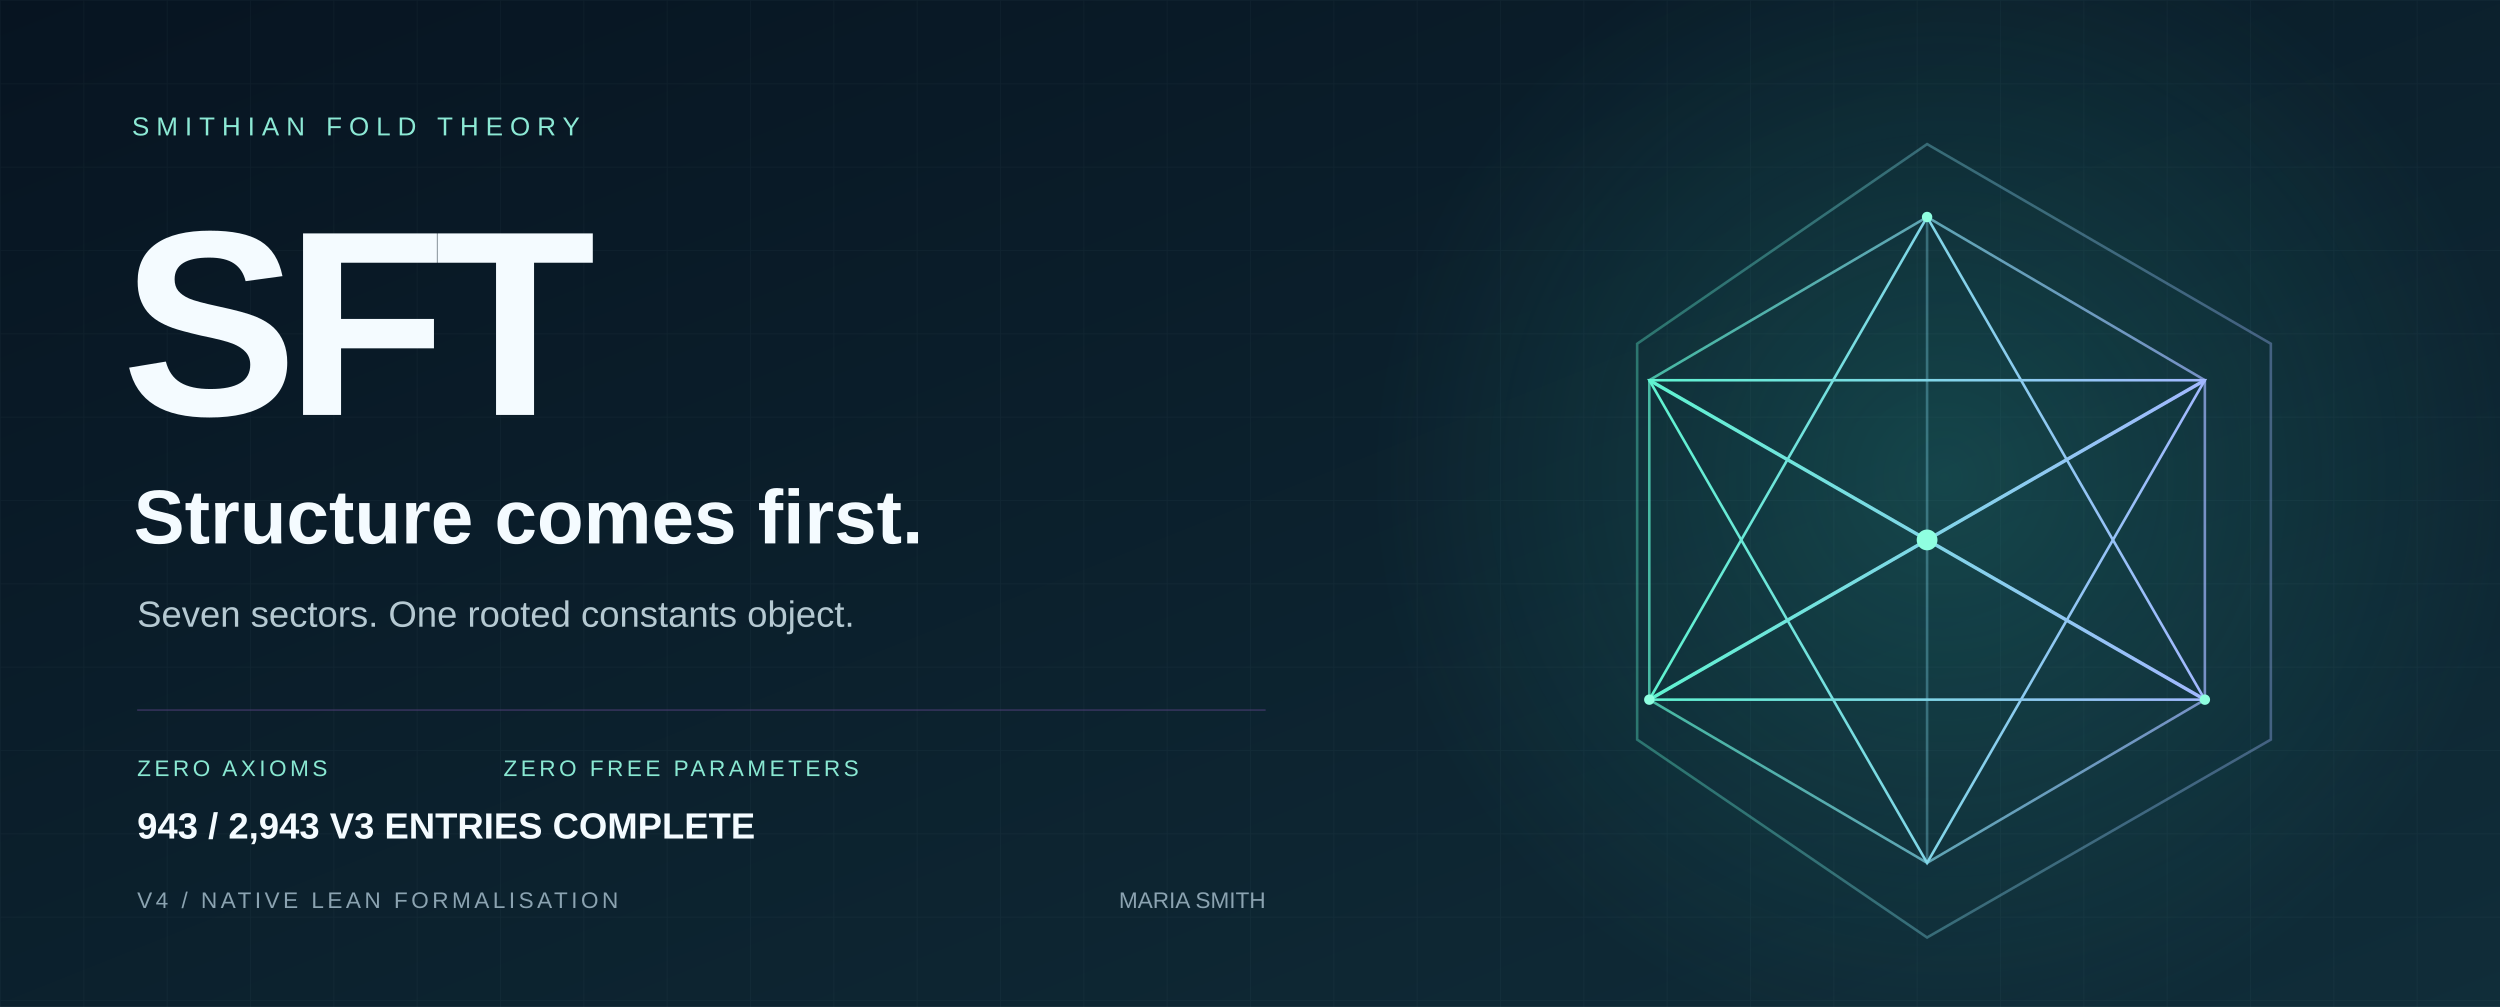
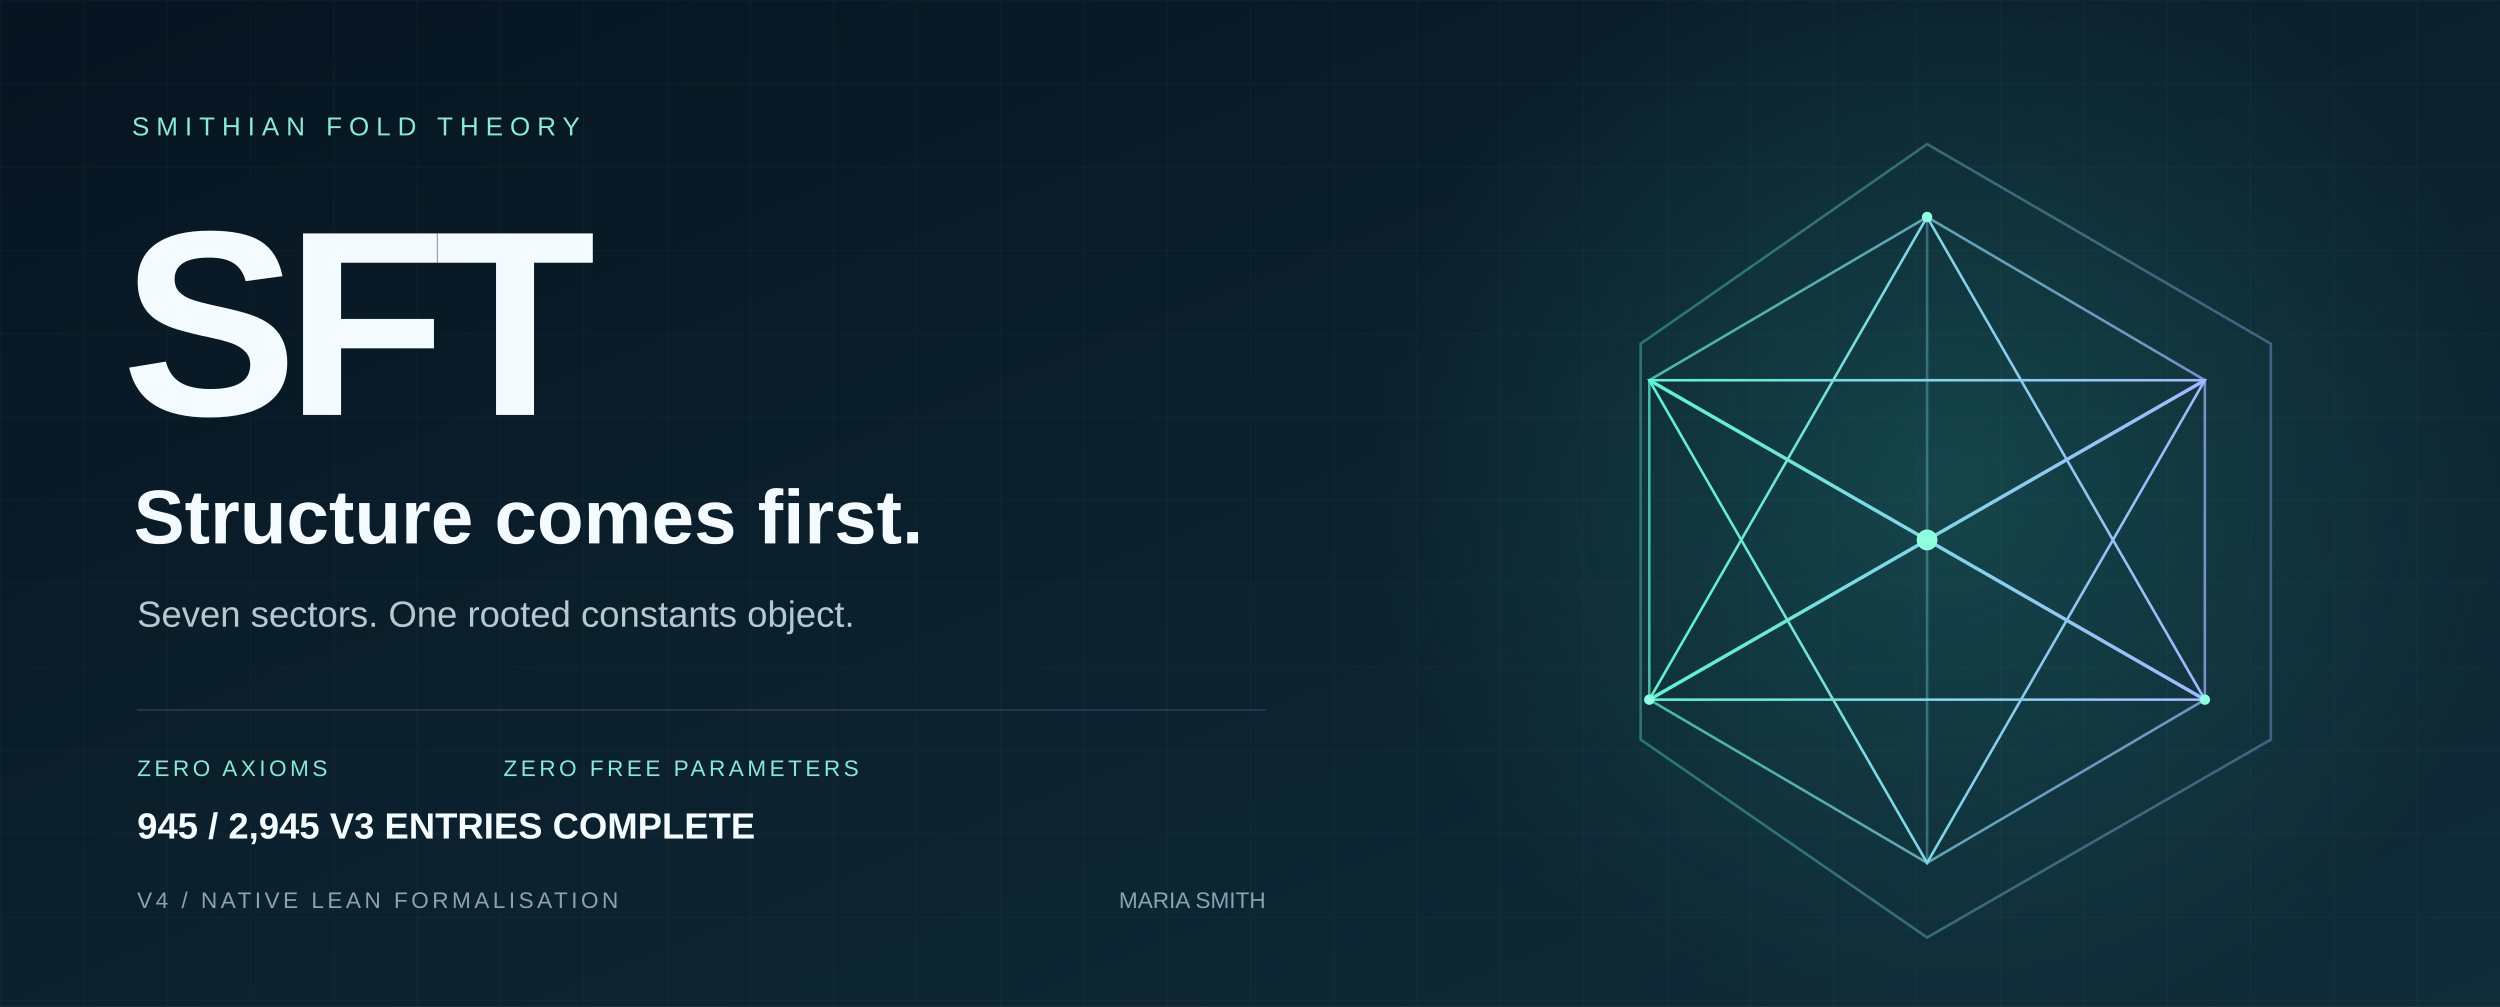
<svg xmlns="http://www.w3.org/2000/svg" width="1440" height="580" viewBox="0 0 1440 580" role="img" aria-labelledby="title desc">
  <defs>
    <linearGradient id="bg" x2="1" y2="1">
      <stop stop-color="#071421" />
      <stop offset="1" stop-color="#102d39" />
    </linearGradient>
    <linearGradient id="edge">
      <stop stop-color="#5ff3d0" />
      <stop offset="1" stop-color="#a2b8ff" />
    </linearGradient>
    <radialGradient id="glow">
      <stop stop-color="#36ccb4" stop-opacity=".2" />
      <stop offset="1" stop-color="#36ccb4" stop-opacity="0" />
    </radialGradient>
    <pattern id="grid" width="48" height="48" patternUnits="userSpaceOnUse">
      <path d="M48 0H0V48" fill="none" stroke="#c6eee7" stroke-opacity=".035" />
    </pattern>
  </defs>
  <path fill="url(#bg)" d="M0 0h1440v580H0z" />
  <path fill="url(#grid)" d="M0 0h1440v580H0z" />
  <circle cx="1120" cy="275" r="330" fill="url(#glow)" />
  <g fill="none" stroke="url(#edge)" stroke-width="1.5">
-     <path d="M1110 83 1308 198 1308 426 1110 540 943 426 943 198Z" opacity=".36" />
+     <path d="M1110 83 1308 198 1308 426 1110 540 945 426 945 198Z" opacity=".36" />
    <path d="m1110 125 160 94v184l-160 94-160-94V219Z" opacity=".7" />
    <path d="m1110 125 0 372M950 219l320 184M1270 219 950 403" opacity=".35" />
    <path d="m1110 125 160 278-320 0Z" />
    <path d="m1110 497 160-278-320 0Z" />
    <path d="m950 219 160 92 160-92M950 403l160-92 160 92" stroke-width="2" />
  </g>
  <circle cx="1110" cy="311" r="6" fill="#8fffe0" />
  <g fill="#8fffe0">
    <circle cx="1110" cy="125" r="3" />
    <circle cx="950" cy="403" r="3" />
    <circle cx="1270" cy="403" r="3" />
  </g>
  <g font-family="Arial, Helvetica, sans-serif">
    <text x="76" y="78" fill="#8ce9d5" font-size="15" letter-spacing="4">SMITHIAN FOLD THEORY</text>
    <text x="70" y="239" fill="#f4fbff" font-weight="700" font-size="152" letter-spacing="-7">SFT</text>
    <text x="77" y="313" fill="#f4fbff" font-size="44" font-weight="600">Structure comes first.</text>
    <text x="79" y="361" fill="#b5c9d2" font-size="21">Seven sectors. One rooted constants object.</text>
-     <path d="M79 409H729" stroke="#594382" stroke-opacity=".5" />
+     <path d="M79 409H729" stroke="#594582" stroke-opacity=".5" />
    <text x="79" y="447" fill="#89e8d2" font-size="13" letter-spacing="2">ZERO AXIOMS</text>
    <text x="290" y="447" fill="#89e8d2" font-size="13" letter-spacing="2">ZERO FREE PARAMETERS</text>
    <text x="79" y="523" fill="#8ba3b1" font-size="13" letter-spacing="2">V4 / NATIVE LEAN FORMALISATION</text>
    <text x="729" y="523" fill="#8ba3b1" font-size="13" text-anchor="end">MARIA SMITH</text>
-     <text x="79" y="483" fill="#f4fbff" font-size="21" font-weight="600">943 / 2,943 V3 ENTRIES COMPLETE</text>
+     <text x="79" y="483" fill="#f4fbff" font-size="21" font-weight="600">945 / 2,945 V3 ENTRIES COMPLETE</text>
  </g>
</svg>
